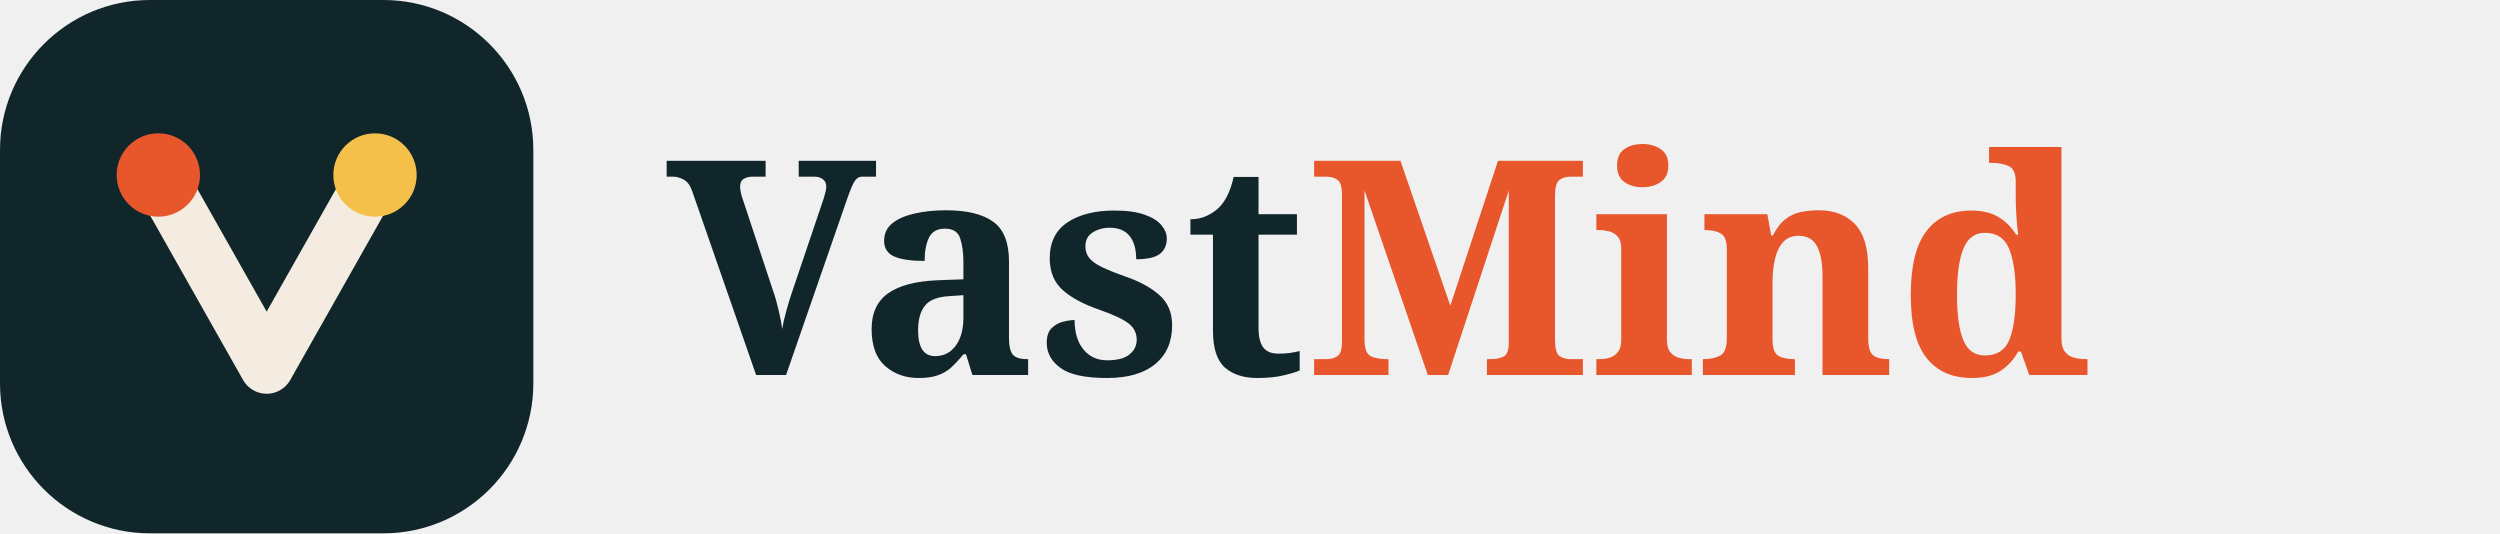
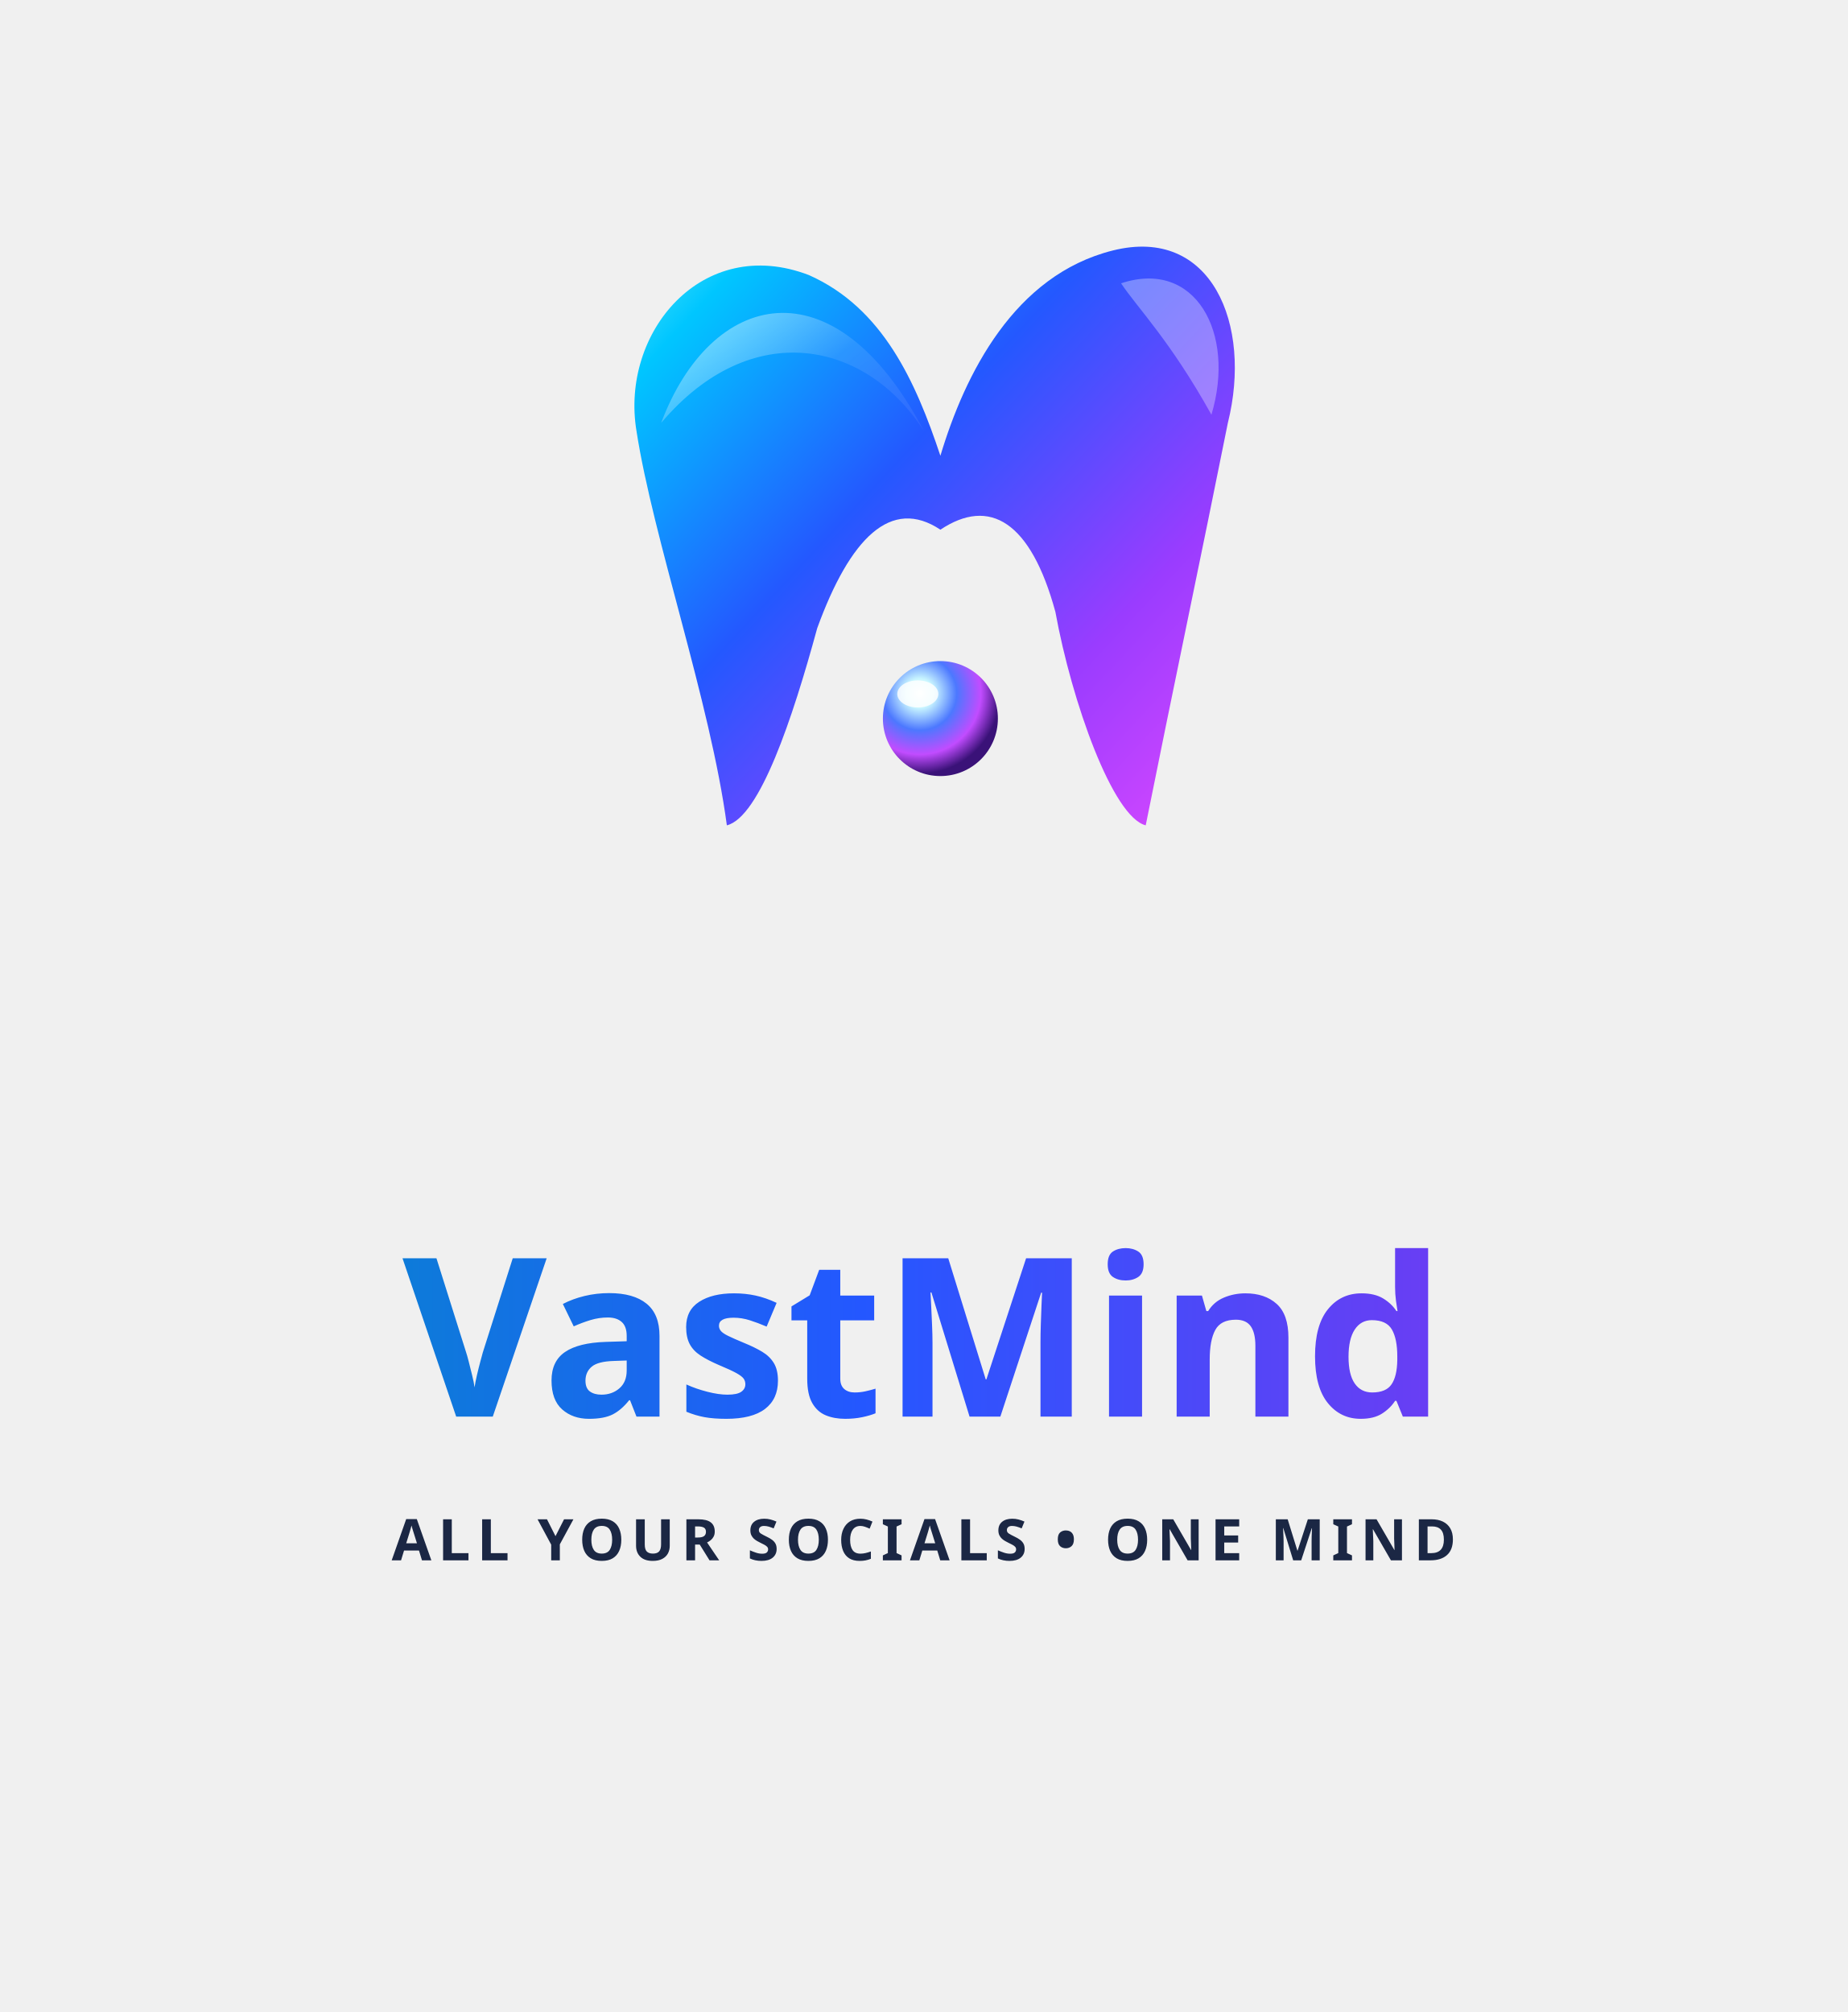
- <svg xmlns="http://www.w3.org/2000/svg" viewBox="0 0 300 64">
-   <rect width="64" height="64" rx="18" fill="#10262b" />
-   <path d="M19 21l13 23 13-23" fill="none" stroke="#f4ece0" stroke-width="6.5" stroke-linecap="round" stroke-linejoin="round" />
-   <circle cx="19" cy="21" r="5" fill="#e8562b" />
-   <circle cx="45" cy="21" r="5" fill="#f5c04a" />
-   <text x="80" y="45" font-family="Georgia,serif" font-weight="700" font-size="36" fill="#10262b">Vast<tspan fill="#e8562b">Mind</tspan>
-   </text>
+ <svg xmlns="http://www.w3.org/2000/svg" viewBox="0 0 900 980">
+   <rect width="900" height="980" fill="none" />
+   <defs>
+     <linearGradient id="ribbon" x1="16" y1="16" x2="188" y2="176" gradientUnits="userSpaceOnUse">
+       <stop offset="0%" stop-color="#8AFFF8" />
+       <stop offset="16%" stop-color="#00C6FF" />
+       <stop offset="42%" stop-color="#2458FF" />
+       <stop offset="70%" stop-color="#9A3CFF" />
+       <stop offset="100%" stop-color="#F04CFF" />
+     </linearGradient>
+     <linearGradient id="sheen" x1="28" y1="16" x2="100" y2="120" gradientUnits="userSpaceOnUse">
+       <stop offset="0%" stop-color="#ffffff" stop-opacity="0.9" />
+       <stop offset="46%" stop-color="#ffffff" stop-opacity="0.1" />
+       <stop offset="100%" stop-color="#ffffff" stop-opacity="0" />
+     </linearGradient>
+     <radialGradient id="orb" cx="32%" cy="28%" r="70%">
+       <stop offset="0%" stop-color="#FFFFFF" />
+       <stop offset="18%" stop-color="#C9F6FF" />
+       <stop offset="46%" stop-color="#4C78FF" />
+       <stop offset="76%" stop-color="#C14CFF" />
+       <stop offset="100%" stop-color="#3A1278" />
+     </radialGradient>
+     <filter id="glow" x="-22%" y="-22%" width="144%" height="144%">
+       <feGaussianBlur stdDeviation="1.5" result="b" />
+       <feMerge>
+         <feMergeNode in="b" />
+         <feMergeNode in="SourceGraphic" />
+       </feMerge>
+     </filter>
+   </defs>
+   <g transform="translate(250 70) scale(2)">
+     <path fill="url(#ribbon)" d="       M52 166       C48 136 34 96 30 70       C26 46 46 22 72 32       C90 40 98 58 104 76       C110 56 122 32 146 26       C170 20 180 44 174 68       C168 98 160 136 154 166       C146 164 136 136 132 114       C126 92 116 86 104 94       C92 86 82 96 74 118       C68 140 60 164 52 166       Z" />
+     <path fill="url(#sheen)" d="       M36 68       C48 36 78 28 100 70       C86 48 58 42 36 68       Z" />
+     <path fill="#ffffff" opacity="0.32" d="       M148 34       C166 28 176 46 170 66       C160 48 152 40 148 34       Z" />
+     <circle cx="104" cy="140" r="14" fill="url(#orb)" />
+     <ellipse cx="98.5" cy="134" rx="5" ry="3.3" fill="#ffffff" opacity="0.82" />
+   </g>
+   <defs>
+     <linearGradient id="wm" x1="70" y1="620" x2="830" y2="620" gradientUnits="userSpaceOnUse">
+       <stop offset="0%" stop-color="#008FC4" />
+       <stop offset="46%" stop-color="#2457FF" />
+       <stop offset="100%" stop-color="#8A32EE" />
+     </linearGradient>
+   </defs>
+   <text x="450" y="690" text-anchor="middle" font-family="Outfit" font-weight="800" font-size="108" fill="url(#wm)">VastMind</text>
+   <text x="450" y="760" text-anchor="middle" font-family="Outfit" font-weight="700" font-size="28" letter-spacing="3.2" fill="#1B2744">ALL YOUR SOCIALS  •  ONE MIND</text>
</svg>
